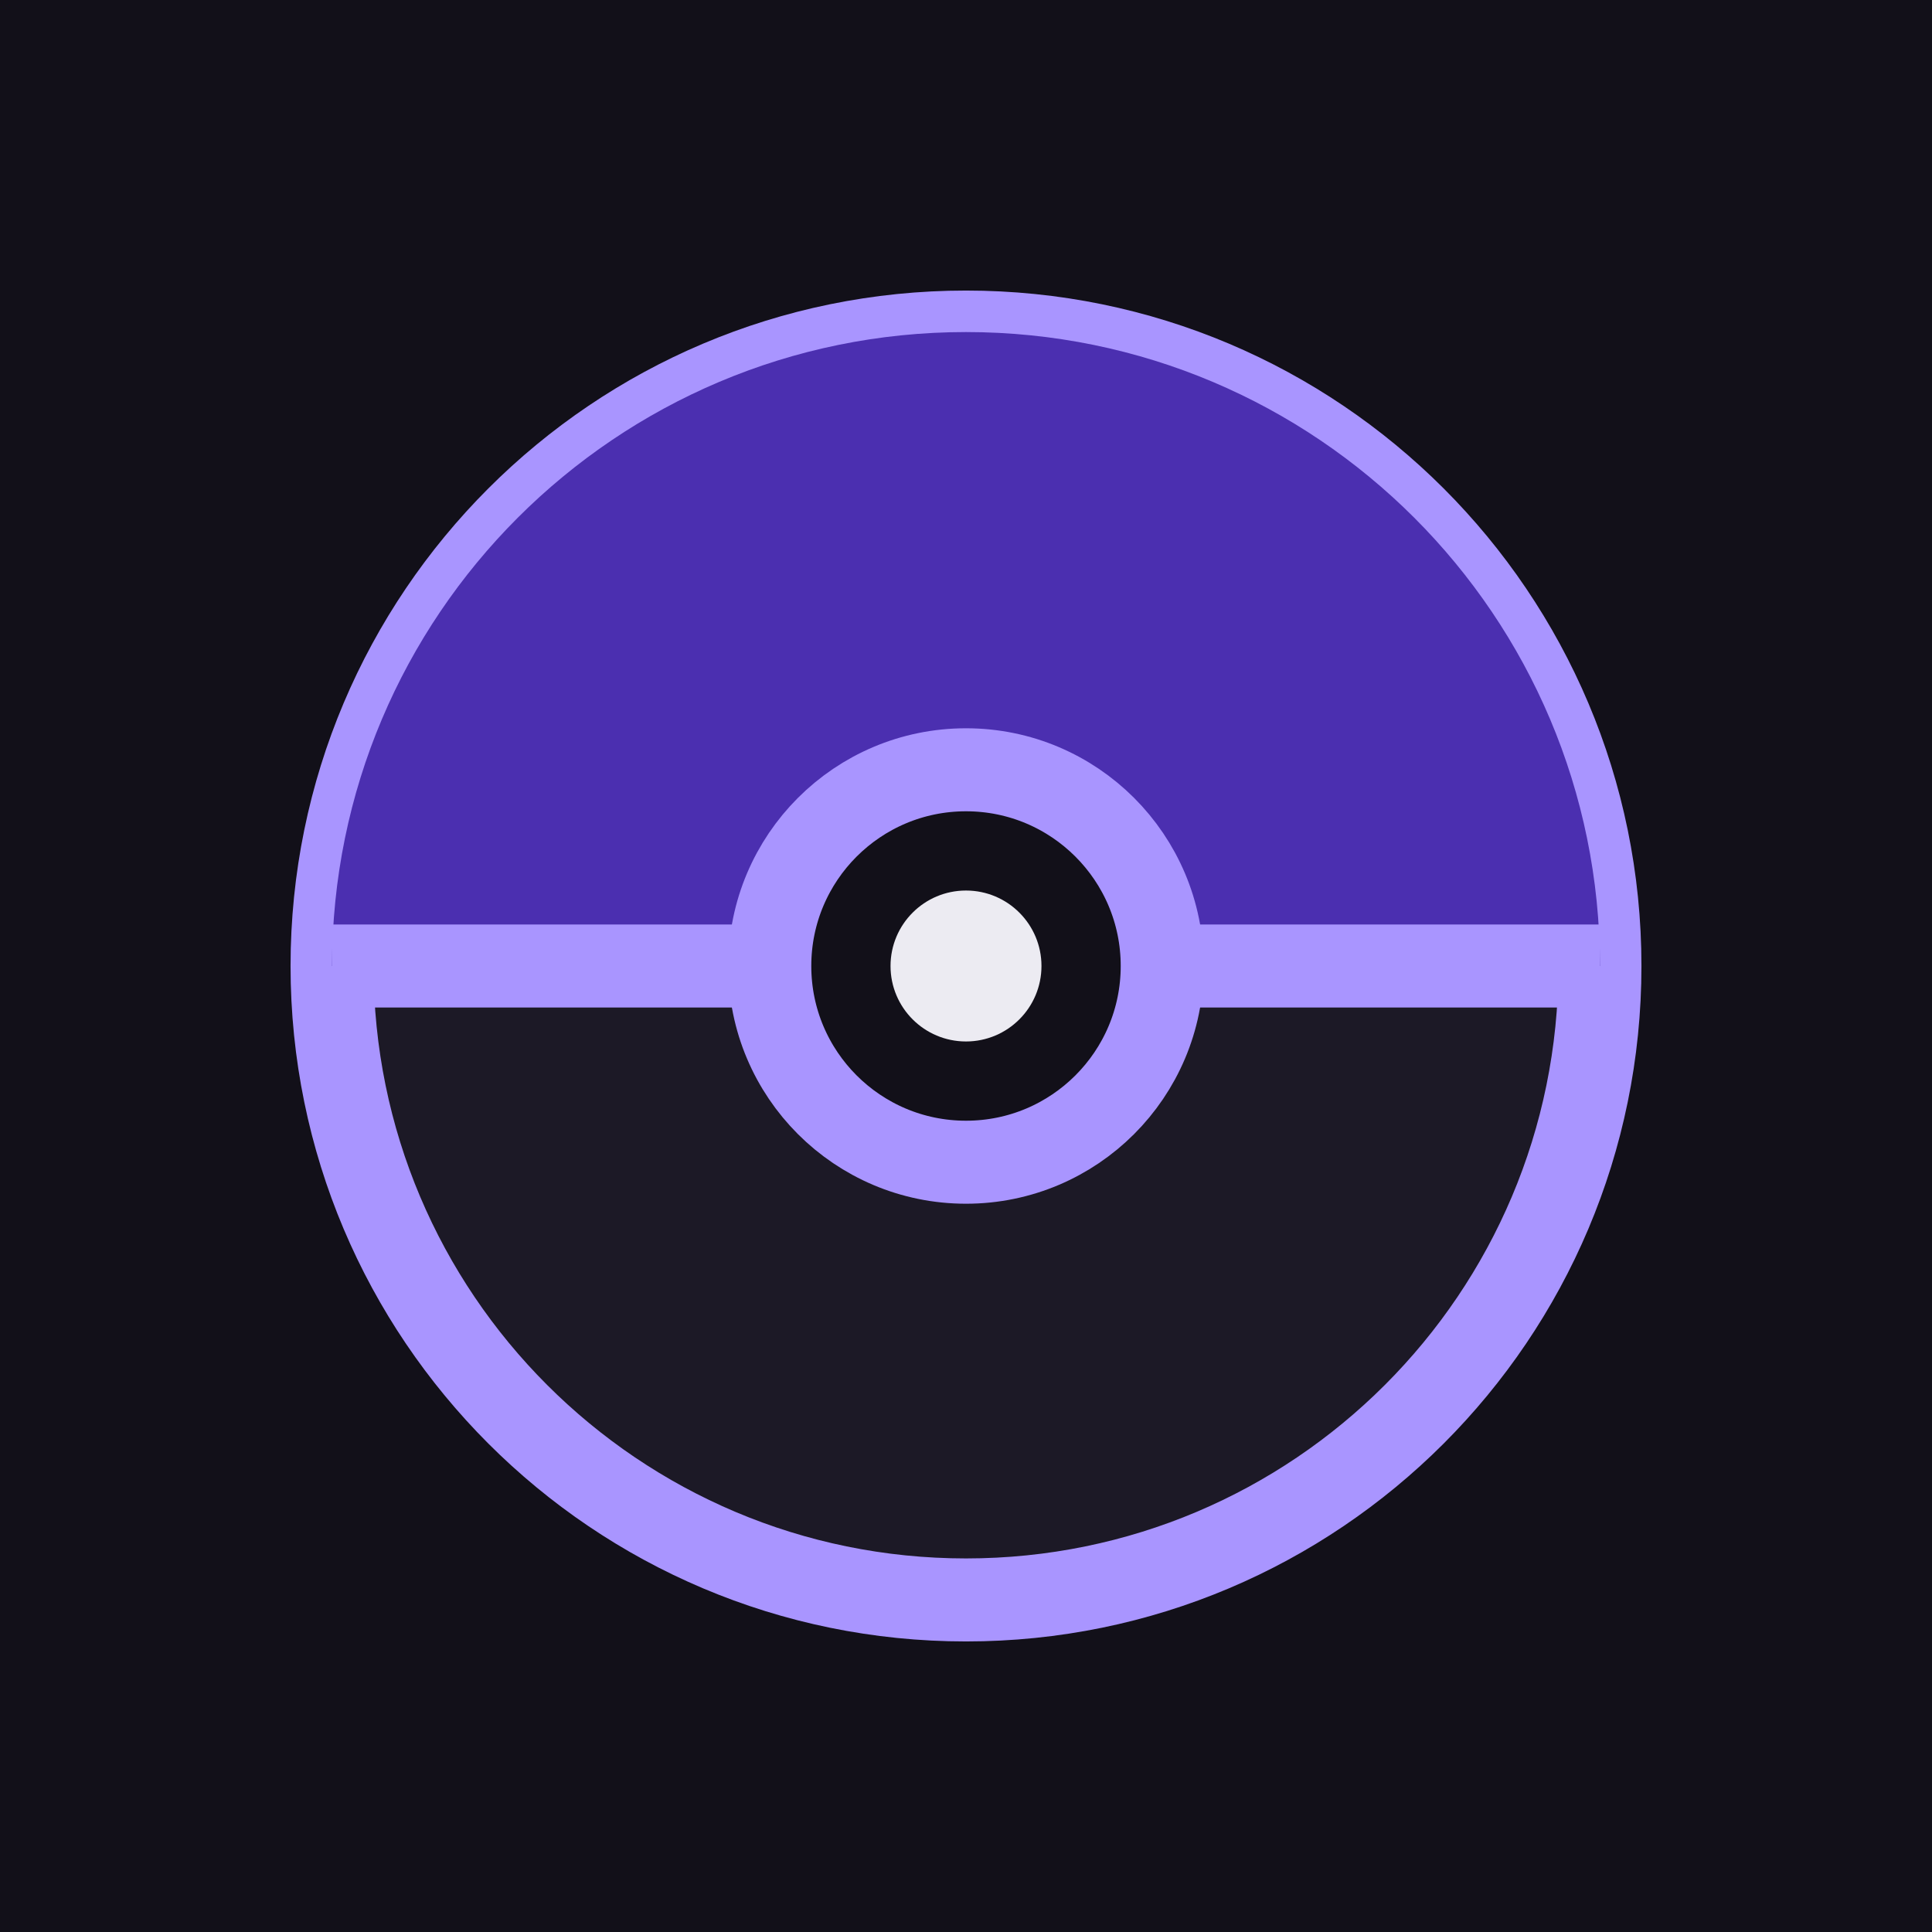
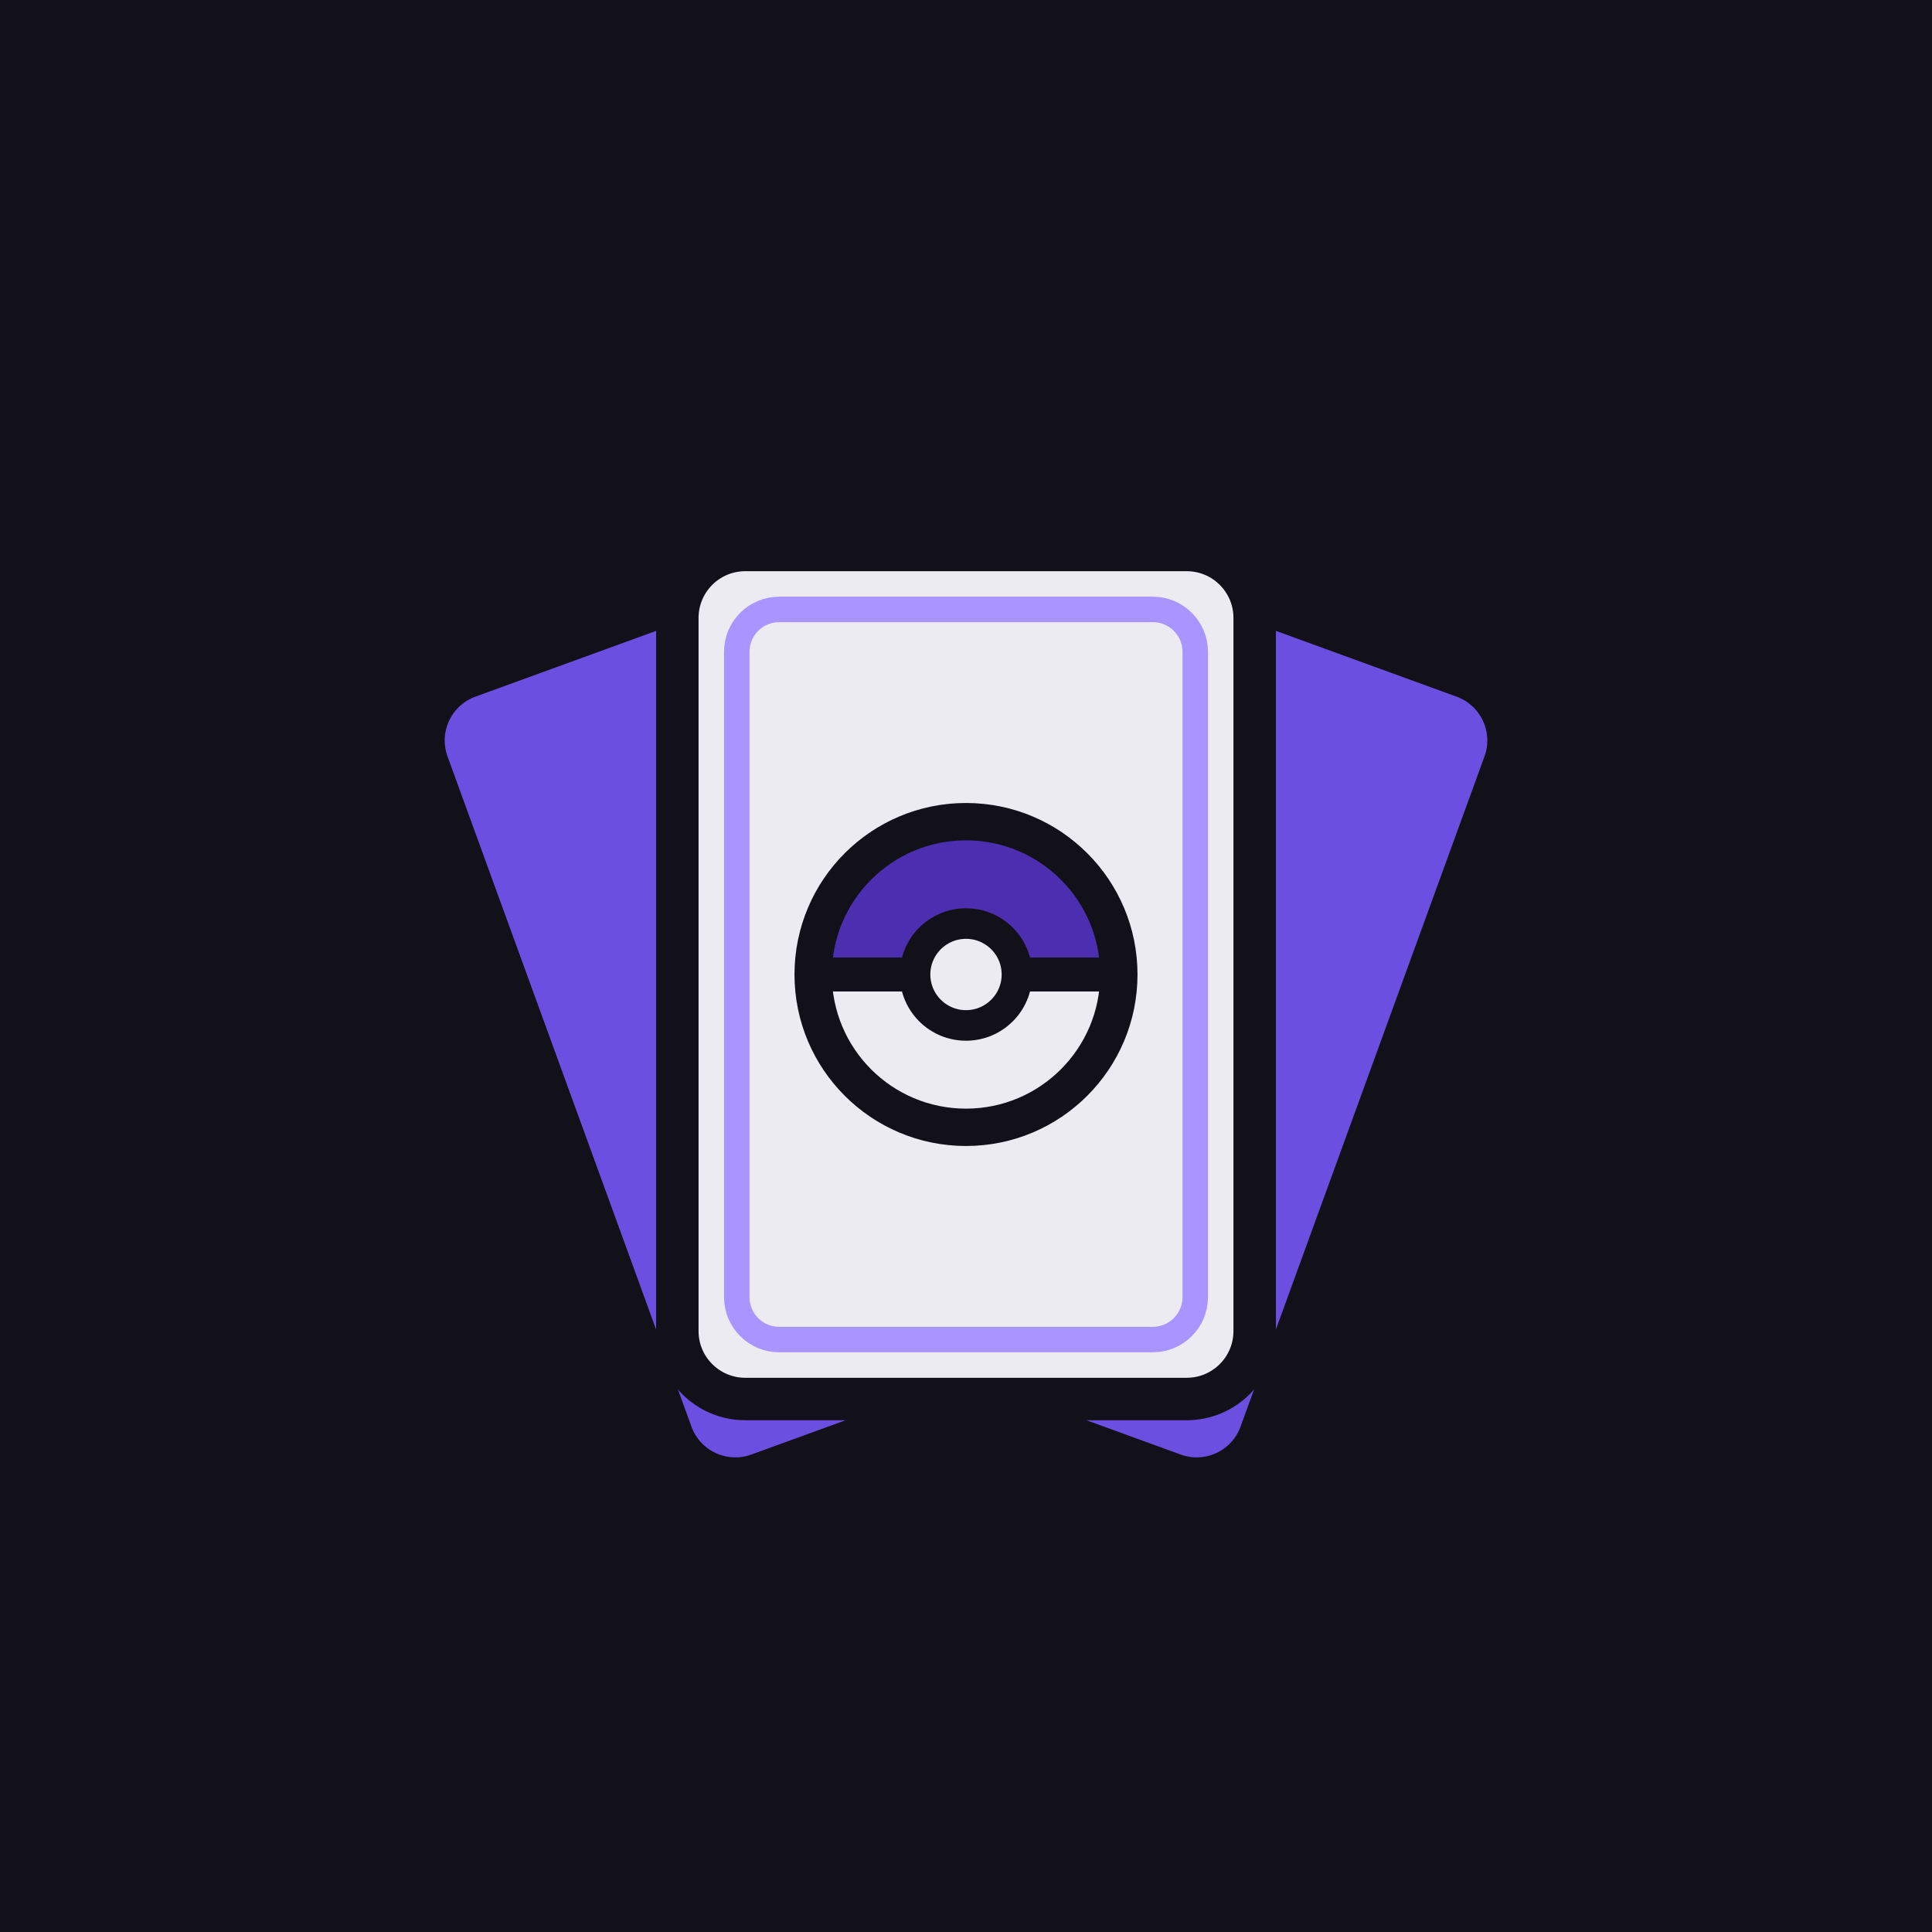
- <svg xmlns="http://www.w3.org/2000/svg" viewBox="0 0 512 512">
+ <svg xmlns="http://www.w3.org/2000/svg" viewBox="0 0 512 512" width="512" height="512">
  <rect width="512" height="512" fill="#121019" />
-   <circle cx="256" cy="256" r="168" fill="#1c1926" stroke="#a995ff" stroke-width="22" />
-   <path d="M88 256a168 168 0 0 1 336 0z" fill="#4b2fb0" />
-   <rect x="88" y="245" width="336" height="22" fill="#a995ff" />
-   <circle cx="256" cy="256" r="52" fill="#121019" stroke="#a995ff" stroke-width="22" />
-   <circle cx="256" cy="256" r="20" fill="#ecebf2" />
+   <g transform="translate(256,256) scale(4.5) translate(-48,-62.5)" stroke-linejoin="round">
+     <g transform="translate(48,88) rotate(-20)">
+       <rect x="-17" y="-50" width="34" height="50" rx="4" fill="#6a4fe0" stroke="#121019" stroke-width="2.5" />
+     </g>
+     <g transform="translate(48,88) rotate(20)">
+       <rect x="-17" y="-50" width="34" height="50" rx="4" fill="#6a4fe0" stroke="#121019" stroke-width="2.5" />
+     </g>
+     <g transform="translate(48,88)">
+       <rect x="-17" y="-50" width="34" height="50" rx="4" fill="#ecebf2" stroke="#121019" stroke-width="2.5" />
+       <rect x="-13.5" y="-46.5" width="27" height="43" rx="2.5" fill="none" stroke="#a995ff" stroke-width="1.5" />
+     </g>
+     <path d="M39 63a9 9 0 0 1 18 0z" fill="#4b2fb0" />
+     <circle cx="48" cy="63" r="9" fill="none" stroke="#121019" stroke-width="2.2" />
+     <rect x="39" y="62" width="18" height="2" fill="#121019" />
+     <circle cx="48" cy="63" r="3" fill="#ecebf2" stroke="#121019" stroke-width="1.8" />
+   </g>
</svg>
